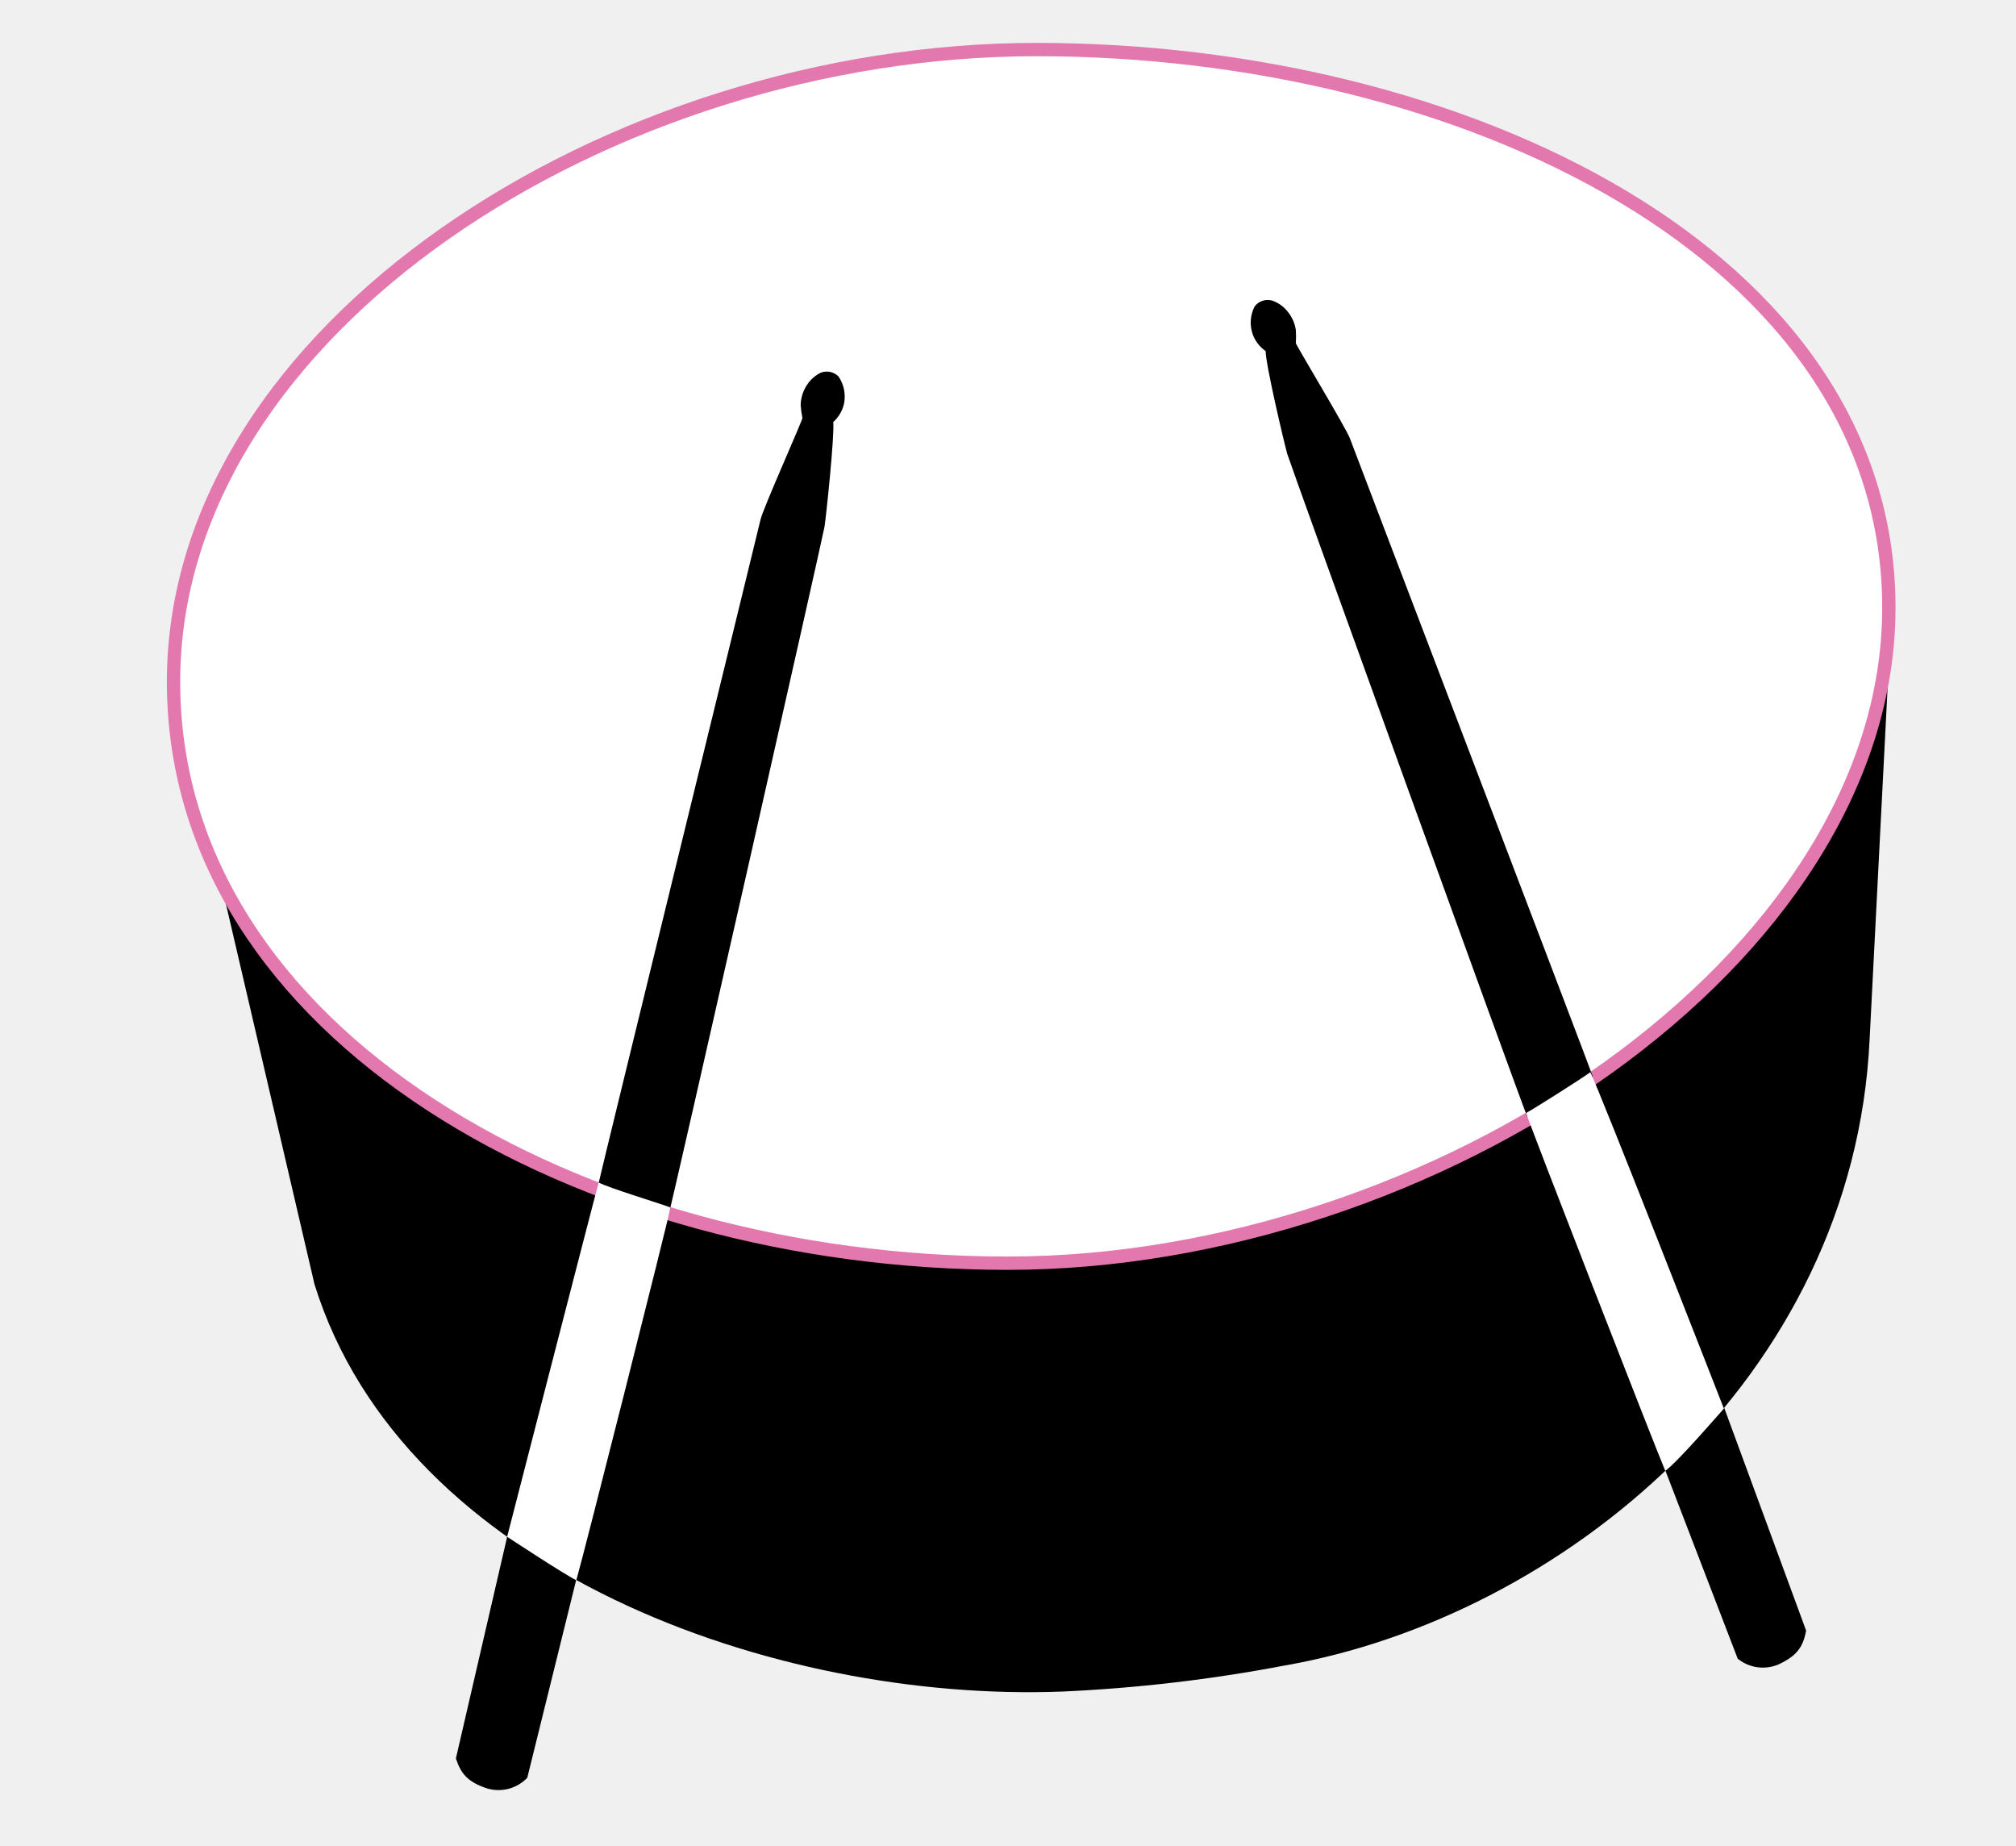
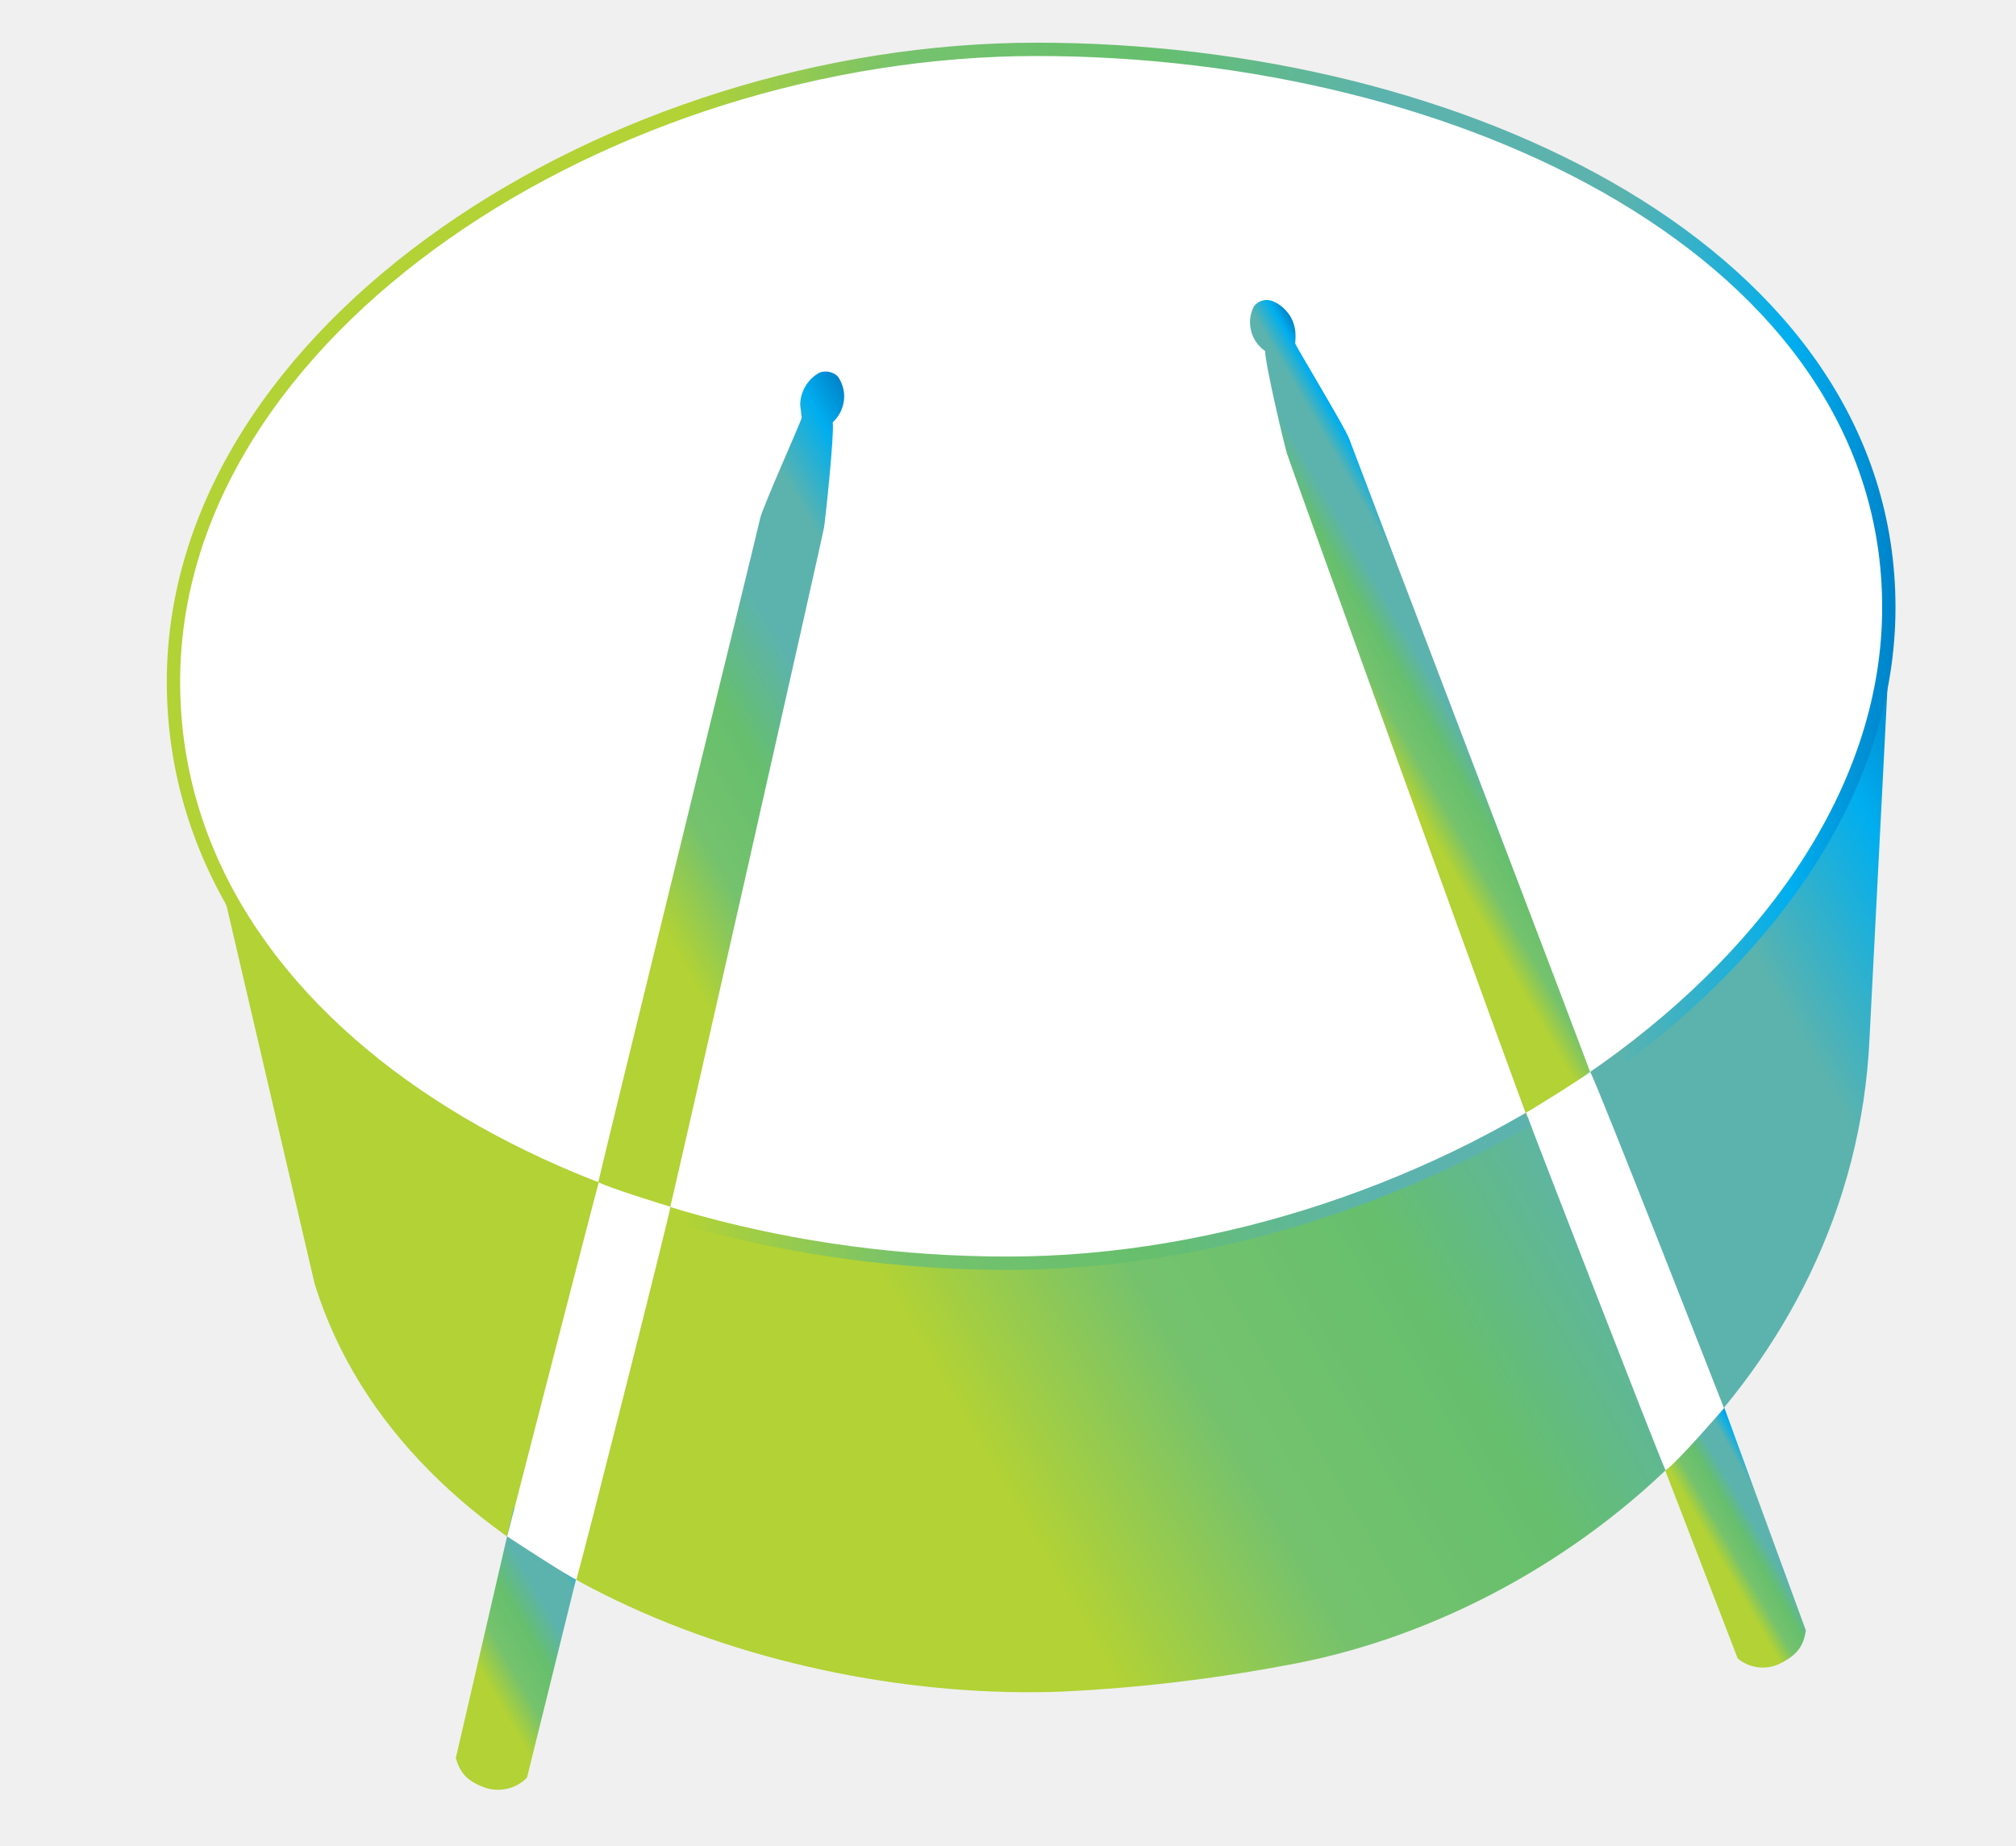
- <svg xmlns="http://www.w3.org/2000/svg" id="drums" viewBox="0 0 396.26 362.81">
-   <defs>
-     <style>.drumscls-1{fill:#e378af;}.cls-2,.cls-3{fill:#fff;}.cls-2{stroke:#e378af;stroke-miterlimit:10;stroke-width:2.62px;}</style>
-   </defs>
-   <g id="drums">
-     <path id="rPink2" class="cls-1" d="M324.39,281.35,341.56,326a7.85,7.85,0,0,0,8.11,1.09c3.73-1.76,4.76-3.59,5.34-6.6l-17.45-47.45" />
-     <path id="bottom" class="cls-1" d="M252.36,327.37a306.71,306.71,0,0,1-43.53,5.09c-56.45,2.18-129.45-23.72-147-80a6.46,6.46,0,0,1-.18-.76L40.06,159l331.32-30.85-3.89,76.07C364.37,271.05,306.75,317.93,252.36,327.37Z" />
-     <path id="top" class="cls-2" d="M371.27,119.42c0,69.42-89.62,128.85-173.23,128.85S34.11,203.43,34.11,134,120.13,9.74,203.75,9.74,371.27,50,371.27,119.42Z" />
-     <path id="rPink" class="cls-1" d="M300.22,219.54c-1-2.17-46.61-128.3-47.19-130.3S248.77,71.62,248.77,69a6.81,6.81,0,0,1-2.57-3.39,6.9,6.9,0,0,1,.42-5.4A3.22,3.22,0,0,1,250,59.06a6.63,6.63,0,0,1,3.11,2.2,7.35,7.35,0,0,1,1.6,3.63,20.12,20.12,0,0,1,0,2.55c.08.5,9.9,16.73,10.63,18.74S312,208.46,313.08,211.6C312.41,212.75,301.33,220,300.22,219.54Z" />
-     <path id="rWhite" class="cls-3" d="M312.58,210.74c1.42,2.45,26.26,66.1,26.26,66.1s-9.43,10.9-11.52,12.23c-2.08-4.84-26.64-67.94-27.35-70.32C301.81,217.74,310.87,212,312.58,210.74Z" />
+ <svg xmlns="http://www.w3.org/2000/svg" version="1.1" id="drums" x="0px" y="0px" viewBox="0 0 396.3 362.8" style="enable-background:new 0 0 396.3 362.8;" xml:space="preserve">
+   <style type="text/css">
+ 	.st0{fill:url(#rPink2_1_);}
+ 	.st1{fill:url(#bottom_1_);}
+ 	.st2{fill:#FFFFFF;stroke:url(#top_1_);stroke-width:2.62;stroke-miterlimit:10;}
+ 	.st3{fill:url(#rPink_1_);}
+ 	.st4{fill:#FFFFFF;}
+ 	.st5{fill:url(#rPink2-2_1_);}
+ 	.st6{fill:url(#rPink-2_1_);}
+ </style>
+   <g id="drums_1_">
+     <linearGradient id="rPink2_1_" gradientUnits="userSpaceOnUse" x1="330.859" y1="307.465" x2="350.791" y2="295.957">
+       <stop offset="0" style="stop-color:#B2D235" />
+       <stop offset="0.15" style="stop-color:#B2D235" />
+       <stop offset="0.3" style="stop-color:#B2D235" />
+       <stop offset="0.43" style="stop-color:#75C26D" />
+       <stop offset="0.57" style="stop-color:#66BF6D" />
+       <stop offset="0.7" style="stop-color:#5CB3AD" />
+       <stop offset="0.84" style="stop-color:#5CB3AD" />
+       <stop offset="0.94" style="stop-color:#00AEEF" />
+       <stop offset="1" style="stop-color:#0083CA" />
+     </linearGradient>
+     <path id="rPink2" class="st0" d="M324.4,281.4l17.2,44.6c2.3,1.9,5.4,2.3,8.1,1.1c3.7-1.8,4.8-3.6,5.3-6.6L337.6,273" />
+     <linearGradient id="bottom_1_" gradientUnits="userSpaceOnUse" x1="79.234" y1="286.726" x2="367.009" y2="120.579">
+       <stop offset="0" style="stop-color:#B2D235" />
+       <stop offset="0.15" style="stop-color:#B2D235" />
+       <stop offset="0.3" style="stop-color:#B2D235" />
+       <stop offset="0.43" style="stop-color:#75C26D" />
+       <stop offset="0.57" style="stop-color:#66BF6D" />
+       <stop offset="0.7" style="stop-color:#5CB3AD" />
+       <stop offset="0.84" style="stop-color:#5CB3AD" />
+       <stop offset="0.94" style="stop-color:#00AEEF" />
+       <stop offset="1" style="stop-color:#0083CA" />
+     </linearGradient>
+     <path id="bottom" class="st1" d="M252.4,327.4c-14.4,2.7-28.9,4.4-43.5,5.1c-56.4,2.2-129.4-23.7-147-80c-0.1-0.2-0.1-0.5-0.2-0.8   L40.1,159l331.3-30.9l-3.9,76.1C364.4,271,306.8,317.9,252.4,327.4z" />
+     <linearGradient id="top_1_" gradientUnits="userSpaceOnUse" x1="32.8" y1="129.005" x2="372.58" y2="129.005">
+       <stop offset="0" style="stop-color:#B2D235" />
+       <stop offset="0.15" style="stop-color:#B2D235" />
+       <stop offset="0.3" style="stop-color:#B2D235" />
+       <stop offset="0.43" style="stop-color:#75C26D" />
+       <stop offset="0.57" style="stop-color:#66BF6D" />
+       <stop offset="0.7" style="stop-color:#5CB3AD" />
+       <stop offset="0.84" style="stop-color:#5CB3AD" />
+       <stop offset="0.94" style="stop-color:#00AEEF" />
+       <stop offset="1" style="stop-color:#0083CA" />
+     </linearGradient>
+     <path id="top" class="st2" d="M371.3,119.4c0,69.4-89.6,128.9-173.2,128.9S34.1,203.4,34.1,134S120.1,9.7,203.8,9.7   S371.3,50,371.3,119.4z" />
+     <linearGradient id="rPink_1_" gradientUnits="userSpaceOnUse" x1="259.077" y1="148.278" x2="292.368" y2="129.057">
+       <stop offset="0" style="stop-color:#B2D235" />
+       <stop offset="0.15" style="stop-color:#B2D235" />
+       <stop offset="0.3" style="stop-color:#B2D235" />
+       <stop offset="0.43" style="stop-color:#75C26D" />
+       <stop offset="0.57" style="stop-color:#66BF6D" />
+       <stop offset="0.7" style="stop-color:#5CB3AD" />
+       <stop offset="0.84" style="stop-color:#5CB3AD" />
+       <stop offset="0.94" style="stop-color:#00AEEF" />
+       <stop offset="1" style="stop-color:#0083CA" />
+     </linearGradient>
+     <path id="rPink" class="st3" d="M300.2,219.5c-1-2.2-46.6-128.3-47.2-130.3s-4.3-17.6-4.3-20.2c-1.2-0.8-2.1-2-2.6-3.4   c-0.6-1.8-0.5-3.7,0.4-5.4c0.8-1,2.1-1.5,3.4-1.1c1.2,0.4,2.3,1.2,3.1,2.2c0.9,1,1.4,2.3,1.6,3.6c0.1,0.8,0.1,1.7,0,2.6   c0.1,0.5,9.9,16.7,10.6,18.7s46.7,122.3,47.7,125.4C312.4,212.8,301.3,220,300.2,219.5z" />
+     <path id="rWhite" class="st4" d="M312.6,210.7c1.4,2.4,26.3,66.1,26.3,66.1s-9.4,10.9-11.5,12.2c-2.1-4.8-26.6-67.9-27.4-70.3   C301.8,217.7,310.9,212,312.6,210.7z" />
    <g id="Lstick">
-       <path id="rPink2-2" data-name="rPink2" class="cls-1" d="M115.13,302.94l-11.49,46.47a7.83,7.83,0,0,1-7.9,2.09c-3.92-1.29-5.17-3-6.13-5.89L101,296.36" />
-       <path id="rPink-2" data-name="rPink" class="cls-1" d="M131.43,238.69c.72-2.28,30.3-133.09,30.63-135.15s2-18,1.72-20.59a6.82,6.82,0,0,0,2.13-3.67A7,7,0,0,0,164.82,74a3.25,3.25,0,0,0-3.49-.75,6.79,6.79,0,0,0-2.82,2.57,7.39,7.39,0,0,0-1.13,3.81,19.28,19.28,0,0,0,.34,2.52c0,.51-7.75,17.84-8.22,19.92s-31.11,127.13-31.82,130.39C118.48,233.47,130.38,239.27,131.43,238.69Z" />
-       <path id="rWhite-2" data-name="rWhite" class="cls-3" d="M117.68,232.41c-.82,2.83-18,69.63-18,69.63s11.36,7.48,13.6,8.54c1.47-5.06,18.09-70.81,18.5-73.26C129.84,236.56,119.54,233.45,117.68,232.41Z" />
+       <linearGradient id="rPink2-2_1_" gradientUnits="userSpaceOnUse" x1="82.783" y1="334.346" x2="120.642" y2="312.488">
+         <stop offset="0" style="stop-color:#B2D235" />
+         <stop offset="0.15" style="stop-color:#B2D235" />
+         <stop offset="0.3" style="stop-color:#B2D235" />
+         <stop offset="0.43" style="stop-color:#75C26D" />
+         <stop offset="0.57" style="stop-color:#66BF6D" />
+         <stop offset="0.7" style="stop-color:#5CB3AD" />
+         <stop offset="0.84" style="stop-color:#5CB3AD" />
+         <stop offset="0.94" style="stop-color:#00AEEF" />
+         <stop offset="1" style="stop-color:#0083CA" />
+       </linearGradient>
+       <path id="rPink2-2" class="st5" d="M115.1,302.9l-11.5,46.5c-2,2.1-5.1,2.9-7.9,2.1c-3.9-1.3-5.2-3-6.1-5.9l11.4-49.3" />
+       <linearGradient id="rPink-2_1_" gradientUnits="userSpaceOnUse" x1="91.73" y1="187.513" x2="195.717" y2="127.476">
+         <stop offset="0" style="stop-color:#B2D235" />
+         <stop offset="0.15" style="stop-color:#B2D235" />
+         <stop offset="0.3" style="stop-color:#B2D235" />
+         <stop offset="0.43" style="stop-color:#75C26D" />
+         <stop offset="0.57" style="stop-color:#66BF6D" />
+         <stop offset="0.7" style="stop-color:#5CB3AD" />
+         <stop offset="0.84" style="stop-color:#5CB3AD" />
+         <stop offset="0.94" style="stop-color:#00AEEF" />
+         <stop offset="1" style="stop-color:#0083CA" />
+       </linearGradient>
+       <path id="rPink-2" class="st6" d="M131.4,238.7c0.7-2.3,30.3-133.1,30.6-135.1s2-18,1.7-20.6c1.1-1,1.8-2.3,2.1-3.7    c0.4-1.8,0-3.7-1.1-5.3c-0.9-0.9-2.3-1.2-3.5-0.8c-1.2,0.6-2.1,1.5-2.8,2.6c-0.7,1.1-1.1,2.5-1.1,3.8c0.1,0.8,0.2,1.7,0.3,2.5    c0,0.5-7.8,17.8-8.2,19.9s-31.1,127.1-31.8,130.4C118.5,233.5,130.4,239.3,131.4,238.7z" />
+       <path id="rWhite-2" class="st4" d="M117.7,232.4c-0.8,2.8-18,69.6-18,69.6s11.4,7.5,13.6,8.5c1.5-5.1,18.1-70.8,18.5-73.3    C129.8,236.6,119.5,233.4,117.7,232.4z" />
    </g>
  </g>
</svg>
